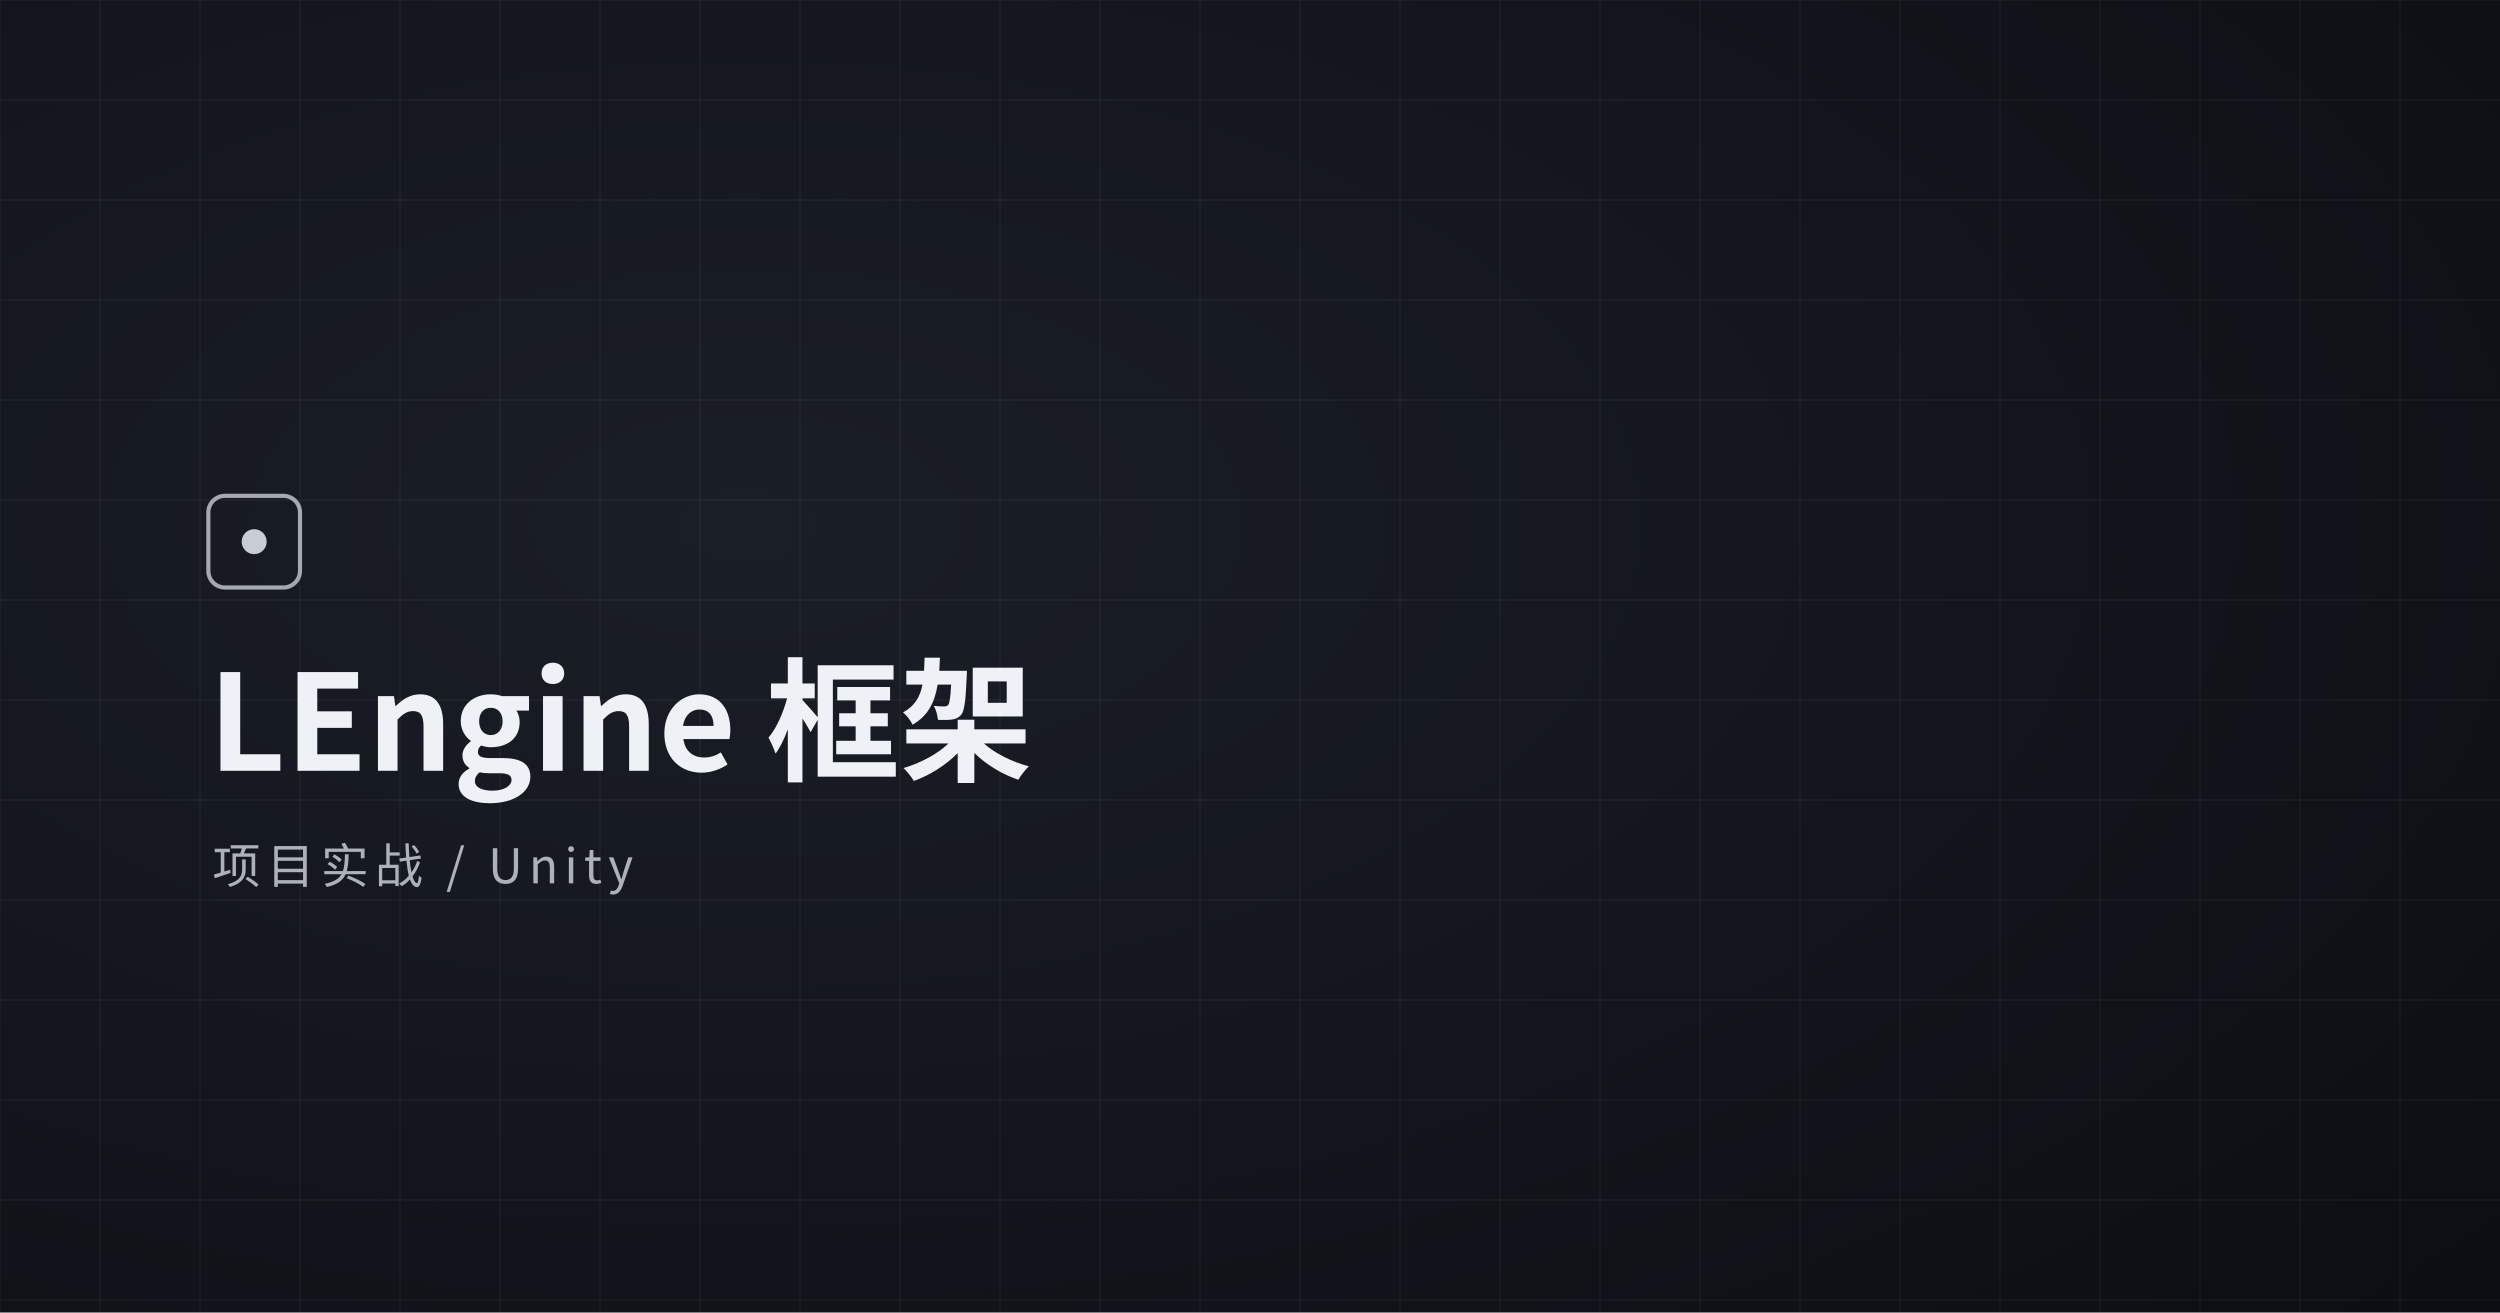
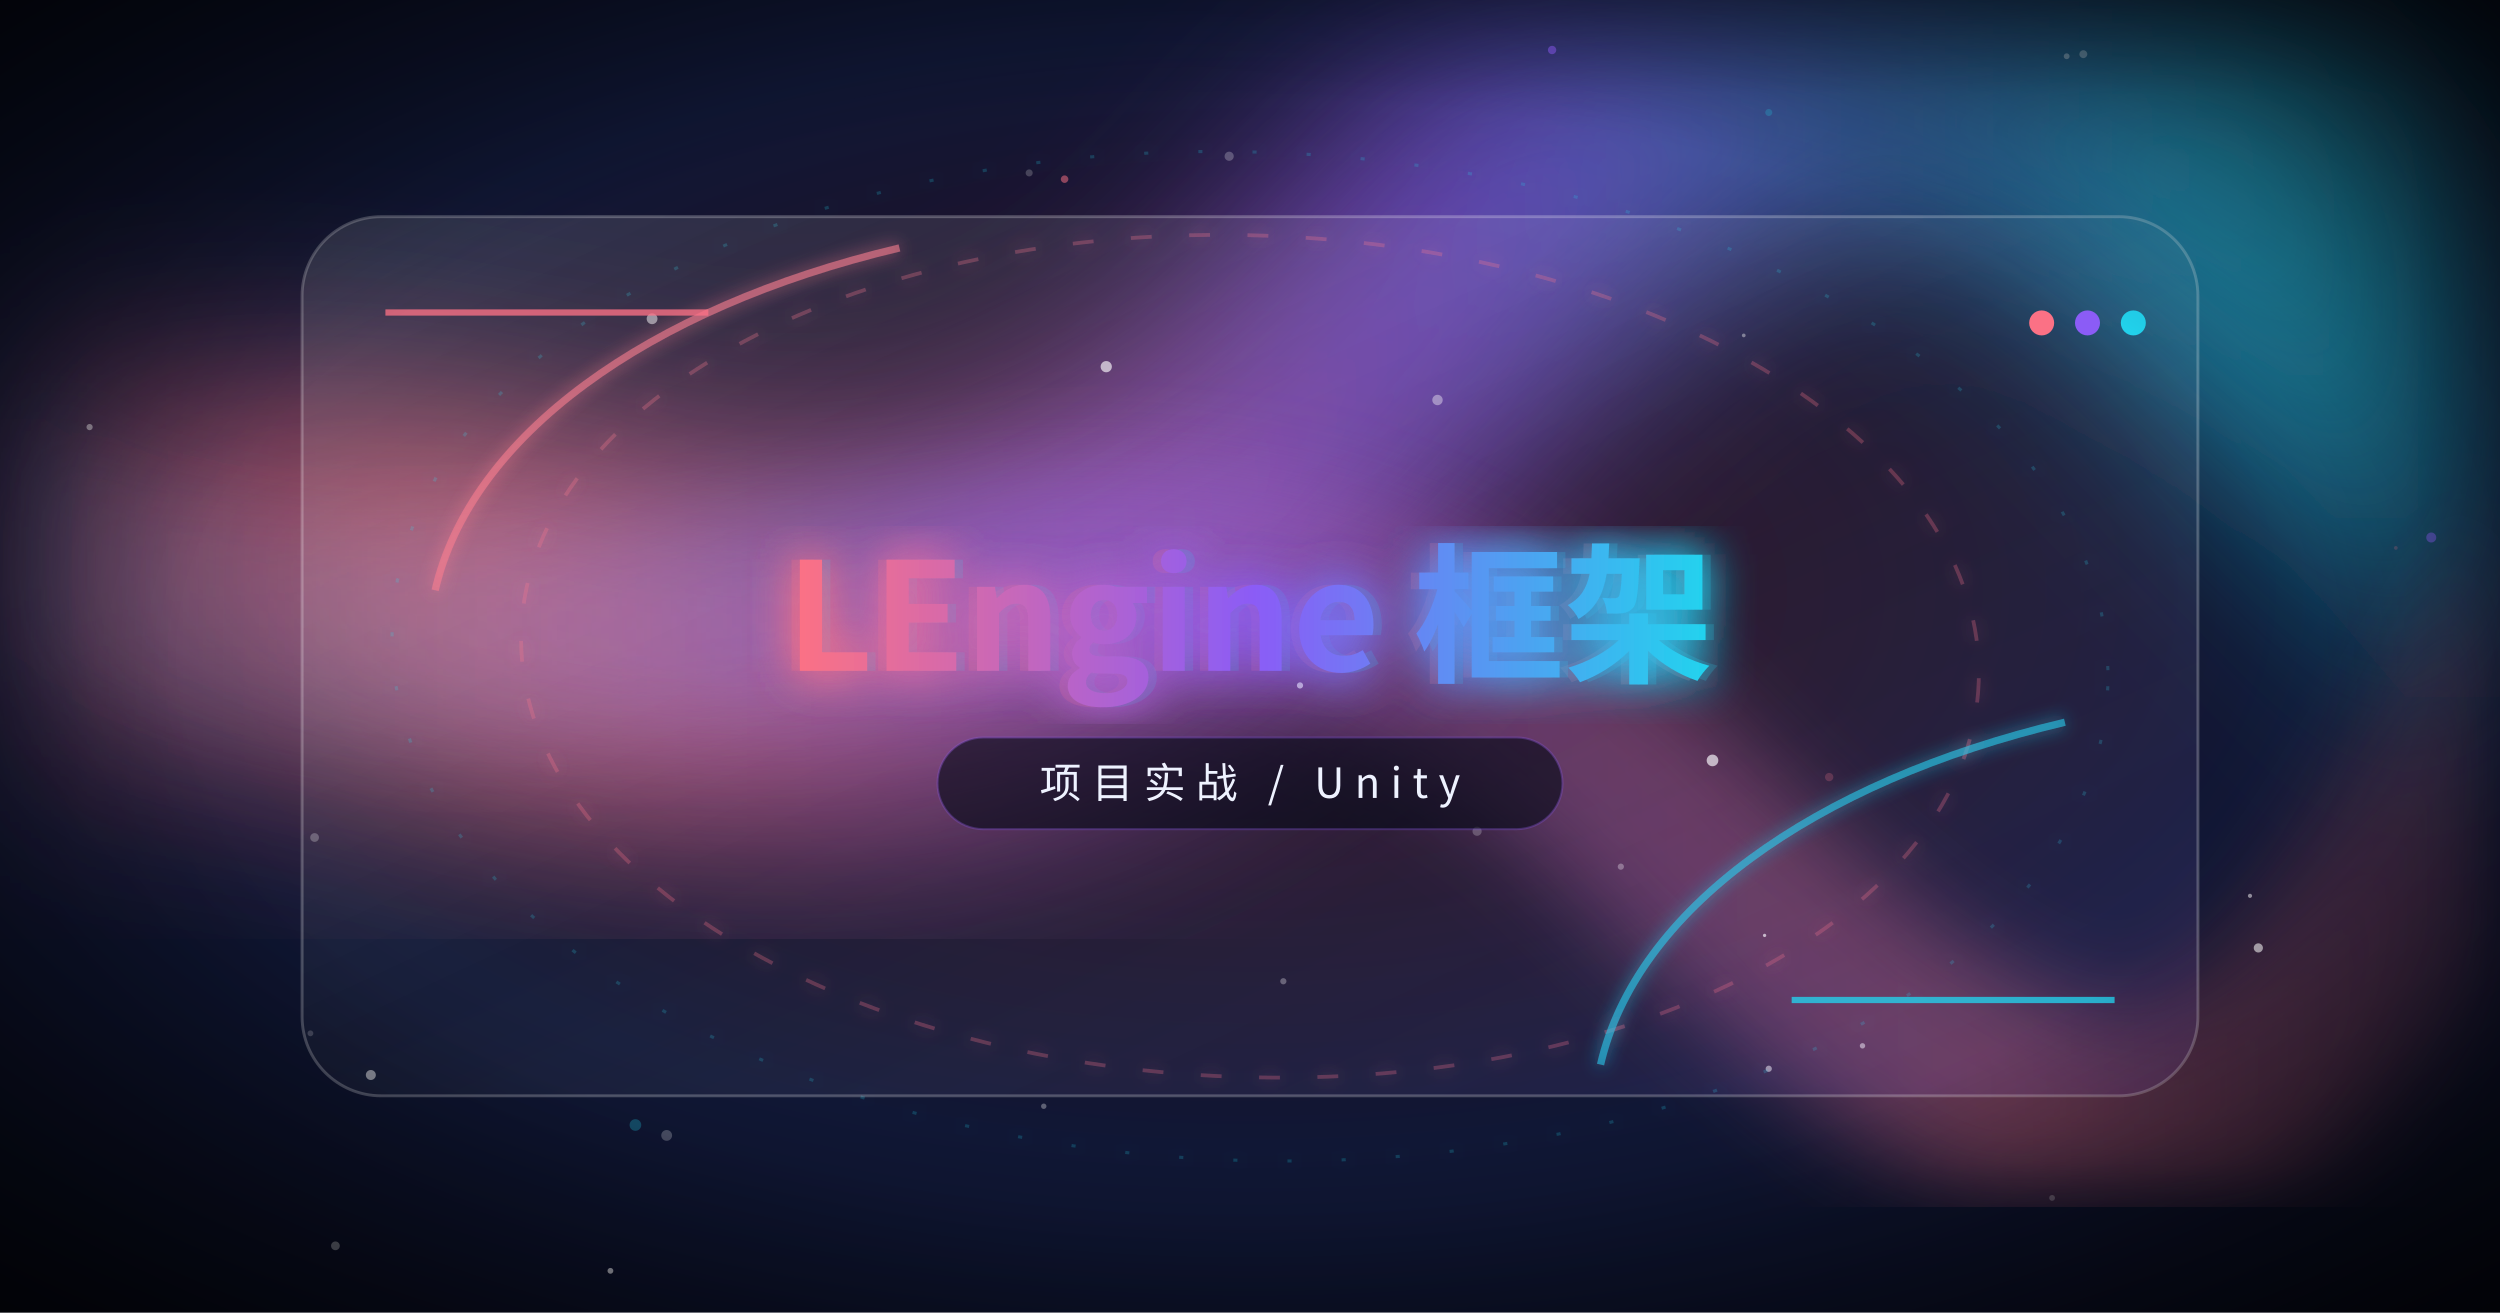
<svg xmlns="http://www.w3.org/2000/svg" width="1200" height="630" viewBox="0 0 1200 630">
  <defs>
-     <radialGradient id="bg" cx="0.3" cy="0.4" r="0.9">
-       <stop offset="0" stop-color="#1a1e26" />
-       <stop offset="1" stop-color="#0c0e13" />
+     <radialGradient id="bg" cx="50%" cy="45%" r="82%">
+       <stop stop-color="#2d0c1c" />
+       <stop offset=".52" stop-color="#101735" />
+       <stop offset="1" stop-color="#02030a" />
+     </radialGradient>
+     <linearGradient id="auroraA" x1="0" y1="0" x2="1" y2="0">
+       <stop stop-color="#fb7185" stop-opacity="0" />
+       <stop offset=".25" stop-color="#fb7185" stop-opacity=".82" />
+       <stop offset=".56" stop-color="#8b5cf6" stop-opacity=".70" />
+       <stop offset=".82" stop-color="#22d3ee" stop-opacity=".72" />
+       <stop offset="1" stop-color="#22d3ee" stop-opacity="0" />
+     </linearGradient>
+     <linearGradient id="auroraB" x1="0" y1="0" x2="1" y2="0">
+       <stop stop-color="#22d3ee" stop-opacity="0" />
+       <stop offset=".42" stop-color="#8b5cf6" stop-opacity=".56" />
+       <stop offset=".75" stop-color="#fb7185" stop-opacity=".58" />
+       <stop offset="1" stop-color="#fb7185" stop-opacity="0" />
+     </linearGradient>
+     <linearGradient id="titleGradient" x1="0" y1="0" x2="1" y2="0">
+       <stop stop-color="#fb7185" />
+       <stop offset=".5" stop-color="#8b5cf6" />
+       <stop offset="1" stop-color="#22d3ee" />
+     </linearGradient>
+     <linearGradient id="prismGradient" x1="0" y1="0" x2="1" y2="1">
+       <stop stop-color="#fb7185" stop-opacity=".48" />
+       <stop offset=".5" stop-color="#8b5cf6" stop-opacity=".10" />
+       <stop offset="1" stop-color="#22d3ee" stop-opacity=".44" />
+     </linearGradient>
+     <linearGradient id="glassGradient" x1="0" y1="0" x2="1" y2="1">
+       <stop stop-color="#fff" stop-opacity=".13" />
+       <stop offset=".48" stop-color="#fff" stop-opacity=".035" />
+       <stop offset="1" stop-color="#8b5cf6" stop-opacity=".12" />
+     </linearGradient>
+     <filter id="blur48">
+       <feGaussianBlur stdDeviation="48" />
+     </filter>
+     <filter id="blur22">
+       <feGaussianBlur stdDeviation="22" />
+     </filter>
+     <filter id="lineGlow">
+       <feGaussianBlur stdDeviation="4" result="b" />
+       <feMerge>
+         <feMergeNode in="b" />
+         <feMergeNode in="SourceGraphic" />
+       </feMerge>
+     </filter>
+     <filter id="softGlow">
+       <feGaussianBlur stdDeviation="3" result="b" />
+       <feMerge>
+         <feMergeNode in="b" />
+         <feMergeNode in="SourceGraphic" />
+       </feMerge>
+     </filter>
+     <filter id="titleGlow">
+       <feGaussianBlur stdDeviation="11" result="b1" />
+       <feGaussianBlur stdDeviation="3" result="b2" />
+       <feMerge>
+         <feMergeNode in="b1" />
+         <feMergeNode in="b2" />
+         <feMergeNode in="SourceGraphic" />
+       </feMerge>
+     </filter>
+     <radialGradient id="vignette" cx="50%" cy="50%" r="73%">
+       <stop offset=".58" stop-color="#000" stop-opacity="0" />
+       <stop offset="1" stop-color="#000" stop-opacity=".70" />
    </radialGradient>
  </defs>
  <rect width="1200" height="630" fill="url(#bg)" />
-   <line x1="0" y1="0" x2="0" y2="630" stroke="#c8ccd4" stroke-width="1" opacity="0.04" />
-   <line x1="48" y1="0" x2="48" y2="630" stroke="#c8ccd4" stroke-width="1" opacity="0.04" />
-   <line x1="96" y1="0" x2="96" y2="630" stroke="#c8ccd4" stroke-width="1" opacity="0.04" />
-   <line x1="144" y1="0" x2="144" y2="630" stroke="#c8ccd4" stroke-width="1" opacity="0.04" />
-   <line x1="192" y1="0" x2="192" y2="630" stroke="#c8ccd4" stroke-width="1" opacity="0.04" />
-   <line x1="240" y1="0" x2="240" y2="630" stroke="#c8ccd4" stroke-width="1" opacity="0.04" />
-   <line x1="288" y1="0" x2="288" y2="630" stroke="#c8ccd4" stroke-width="1" opacity="0.04" />
-   <line x1="336" y1="0" x2="336" y2="630" stroke="#c8ccd4" stroke-width="1" opacity="0.04" />
-   <line x1="384" y1="0" x2="384" y2="630" stroke="#c8ccd4" stroke-width="1" opacity="0.04" />
-   <line x1="432" y1="0" x2="432" y2="630" stroke="#c8ccd4" stroke-width="1" opacity="0.04" />
-   <line x1="480" y1="0" x2="480" y2="630" stroke="#c8ccd4" stroke-width="1" opacity="0.04" />
-   <line x1="528" y1="0" x2="528" y2="630" stroke="#c8ccd4" stroke-width="1" opacity="0.04" />
-   <line x1="576" y1="0" x2="576" y2="630" stroke="#c8ccd4" stroke-width="1" opacity="0.04" />
-   <line x1="624" y1="0" x2="624" y2="630" stroke="#c8ccd4" stroke-width="1" opacity="0.04" />
-   <line x1="672" y1="0" x2="672" y2="630" stroke="#c8ccd4" stroke-width="1" opacity="0.04" />
-   <line x1="720" y1="0" x2="720" y2="630" stroke="#c8ccd4" stroke-width="1" opacity="0.04" />
-   <line x1="768" y1="0" x2="768" y2="630" stroke="#c8ccd4" stroke-width="1" opacity="0.04" />
-   <line x1="816" y1="0" x2="816" y2="630" stroke="#c8ccd4" stroke-width="1" opacity="0.04" />
-   <line x1="864" y1="0" x2="864" y2="630" stroke="#c8ccd4" stroke-width="1" opacity="0.04" />
-   <line x1="912" y1="0" x2="912" y2="630" stroke="#c8ccd4" stroke-width="1" opacity="0.04" />
-   <line x1="960" y1="0" x2="960" y2="630" stroke="#c8ccd4" stroke-width="1" opacity="0.04" />
-   <line x1="1008" y1="0" x2="1008" y2="630" stroke="#c8ccd4" stroke-width="1" opacity="0.04" />
-   <line x1="1056" y1="0" x2="1056" y2="630" stroke="#c8ccd4" stroke-width="1" opacity="0.04" />
-   <line x1="1104" y1="0" x2="1104" y2="630" stroke="#c8ccd4" stroke-width="1" opacity="0.04" />
-   <line x1="1152" y1="0" x2="1152" y2="630" stroke="#c8ccd4" stroke-width="1" opacity="0.04" />
-   <line x1="0" y1="0" x2="1200" y2="0" stroke="#c8ccd4" stroke-width="1" opacity="0.04" />
-   <line x1="0" y1="48" x2="1200" y2="48" stroke="#c8ccd4" stroke-width="1" opacity="0.04" />
-   <line x1="0" y1="96" x2="1200" y2="96" stroke="#c8ccd4" stroke-width="1" opacity="0.04" />
-   <line x1="0" y1="144" x2="1200" y2="144" stroke="#c8ccd4" stroke-width="1" opacity="0.04" />
-   <line x1="0" y1="192" x2="1200" y2="192" stroke="#c8ccd4" stroke-width="1" opacity="0.04" />
-   <line x1="0" y1="240" x2="1200" y2="240" stroke="#c8ccd4" stroke-width="1" opacity="0.04" />
-   <line x1="0" y1="288" x2="1200" y2="288" stroke="#c8ccd4" stroke-width="1" opacity="0.04" />
-   <line x1="0" y1="336" x2="1200" y2="336" stroke="#c8ccd4" stroke-width="1" opacity="0.04" />
-   <line x1="0" y1="384" x2="1200" y2="384" stroke="#c8ccd4" stroke-width="1" opacity="0.04" />
-   <line x1="0" y1="432" x2="1200" y2="432" stroke="#c8ccd4" stroke-width="1" opacity="0.04" />
-   <line x1="0" y1="480" x2="1200" y2="480" stroke="#c8ccd4" stroke-width="1" opacity="0.04" />
-   <line x1="0" y1="528" x2="1200" y2="528" stroke="#c8ccd4" stroke-width="1" opacity="0.04" />
-   <line x1="0" y1="576" x2="1200" y2="576" stroke="#c8ccd4" stroke-width="1" opacity="0.04" />
-   <line x1="0" y1="624" x2="1200" y2="624" stroke="#c8ccd4" stroke-width="1" opacity="0.04" />
-   <rect x="100" y="238" width="44" height="44" rx="8" fill="none" stroke="#c8ccd4" stroke-width="2" opacity="0.8" />
-   <circle cx="122" cy="260" r="6" fill="#c8ccd4" />
-   <text x="100" y="370" font-family="'PingFang SC','Microsoft YaHei','Noto Sans CJK SC',sans-serif" font-size="64" font-weight="700" fill="#eef1f6">LEngine 框架</text>
-   <text x="102" y="424" font-family="'PingFang SC','Microsoft YaHei','Noto Sans CJK SC',sans-serif" font-size="23" fill="#c8ccd4" opacity="0.85" letter-spacing="3">项目实战 / Unity</text>
+   <path d="M-160 392 C100 70 360 520 660 171 S1060 90 1360 410" fill="none" stroke="url(#auroraA)" stroke-width="172" filter="url(#blur48)" opacity=".94" />
+   <path d="M-100 169 C220 500 500 90 800 397 S1110 465 1320 140" fill="none" stroke="url(#auroraB)" stroke-width="105" filter="url(#blur22)" opacity=".64" />
+   <circle cx="878" cy="373" r="2.0" fill="#fb7185" opacity="0.23" />
+   <circle cx="149" cy="496" r="1.4" fill="#ffffff" opacity="0.19" />
+   <circle cx="531" cy="176" r="2.7" fill="#ffffff" opacity="0.63" />
+   <circle cx="320" cy="545" r="2.6" fill="#ffffff" opacity="0.23" />
+   <circle cx="590" cy="75" r="2.2" fill="#ffffff" opacity="0.24" />
+   <circle cx="849" cy="54" r="1.7" fill="#22d3ee" opacity="0.26" />
+   <circle cx="313" cy="153" r="2.6" fill="#ffffff" opacity="0.49" />
+   <circle cx="894" cy="502" r="1.3" fill="#ffffff" opacity="0.50" />
+   <circle cx="1084" cy="455" r="2.2" fill="#ffffff" opacity="0.60" />
+   <circle cx="992" cy="27" r="1.4" fill="#ffffff" opacity="0.32" />
+   <circle cx="745" cy="24" r="2.0" fill="#8b5cf6" opacity="0.59" />
+   <circle cx="1080" cy="430" r="1.0" fill="#ffffff" opacity="0.51" />
+   <circle cx="709" cy="399" r="2.2" fill="#ffffff" opacity="0.23" />
+   <circle cx="624" cy="329" r="1.5" fill="#ffffff" opacity="0.63" />
+   <circle cx="1000" cy="26" r="1.9" fill="#ffffff" opacity="0.30" />
+   <circle cx="1150" cy="263" r="0.9" fill="#fb7185" opacity="0.22" />
+   <circle cx="822" cy="365" r="2.8" fill="#ffffff" opacity="0.66" />
+   <circle cx="985" cy="575" r="1.4" fill="#ffffff" opacity="0.21" />
+   <circle cx="178" cy="516" r="2.4" fill="#ffffff" opacity="0.48" />
+   <circle cx="43" cy="205" r="1.5" fill="#ffffff" opacity="0.43" />
+   <circle cx="305" cy="540" r="2.8" fill="#22d3ee" opacity="0.27" />
+   <circle cx="616" cy="471" r="1.5" fill="#ffffff" opacity="0.31" />
+   <circle cx="778" cy="416" r="1.5" fill="#ffffff" opacity="0.32" />
+   <circle cx="837" cy="161" r="0.9" fill="#ffffff" opacity="0.39" />
+   <circle cx="151" cy="402" r="2.1" fill="#ffffff" opacity="0.25" />
+   <circle cx="1167" cy="258" r="2.4" fill="#8b5cf6" opacity="0.44" />
+   <circle cx="501" cy="531" r="1.3" fill="#ffffff" opacity="0.32" />
+   <circle cx="494" cy="83" r="1.7" fill="#ffffff" opacity="0.20" />
+   <circle cx="690" cy="192" r="2.5" fill="#ffffff" opacity="0.39" />
+   <circle cx="849" cy="513" r="1.5" fill="#ffffff" opacity="0.51" />
+   <circle cx="511" cy="86" r="1.8" fill="#fb7185" opacity="0.51" />
+   <circle cx="847" cy="449" r="0.8" fill="#ffffff" opacity="0.66" />
+   <circle cx="293" cy="610" r="1.4" fill="#ffffff" opacity="0.55" />
+   <circle cx="161" cy="598" r="2.1" fill="#ffffff" opacity="0.33" />
+   <g transform="translate(600 315) rotate(2)" fill="none" filter="url(#lineGlow)">
+     <ellipse rx="350" ry="202" stroke="#fb7185" stroke-opacity=".28" stroke-width="1.8" stroke-dasharray="10 18" />
+     <ellipse rx="412" ry="242" stroke="#22d3ee" stroke-opacity=".20" stroke-width="1.5" stroke-dasharray="2 24" />
+     <path d="M-392 -18 A395 218 0 0 1 -175 -190" stroke="#fb7185" stroke-width="3.5" opacity=".58" />
+     <path d="M175 190 A395 218 0 0 1 392 18" stroke="#22d3ee" stroke-width="3.5" opacity=".58" />
+   </g>
+   <g>
+     <rect x="145" y="104" width="910" height="422" rx="38" fill="url(#glassGradient)" stroke="#ffffff" stroke-opacity=".24" stroke-width="1.4" />
+     <path d="M185 150 H340" stroke="#fb7185" stroke-width="3" opacity=".78" />
+     <path d="M860 480 H1015" stroke="#22d3ee" stroke-width="3" opacity=".78" />
+     <circle cx="980" cy="155" r="6" fill="#fb7185" />
+     <circle cx="1002" cy="155" r="6" fill="#8b5cf6" />
+     <circle cx="1024" cy="155" r="6" fill="#22d3ee" />
+   </g>
+   <text x="596" y="322" font-family="'PingFang SC','Microsoft YaHei','Noto Sans CJK SC',sans-serif" font-size="72" font-weight="900" fill="#fb7185" opacity=".22" text-anchor="middle">LEngine 框架</text>
+   <text x="604" y="322" font-family="'PingFang SC','Microsoft YaHei','Noto Sans CJK SC',sans-serif" font-size="72" font-weight="900" fill="#22d3ee" opacity=".20" text-anchor="middle">LEngine 框架</text>
+   <text x="600" y="322" font-family="'PingFang SC','Microsoft YaHei','Noto Sans CJK SC',sans-serif" font-size="72" font-weight="900" fill="url(#titleGradient)" text-anchor="middle" filter="url(#titleGlow)">LEngine 框架</text>
+   <rect x="450" y="354" width="300" height="44" rx="22" fill="#070a18" opacity=".64" stroke="#8b5cf6" stroke-opacity=".42" />
+   <text x="600" y="383" font-family="'PingFang SC','Microsoft YaHei','Noto Sans CJK SC',sans-serif" font-size="20" fill="#eef2ff" text-anchor="middle" letter-spacing="5">项目实战 / Unity</text>
+   <rect width="1200" height="630" fill="url(#vignette)" pointer-events="none" />
</svg>
